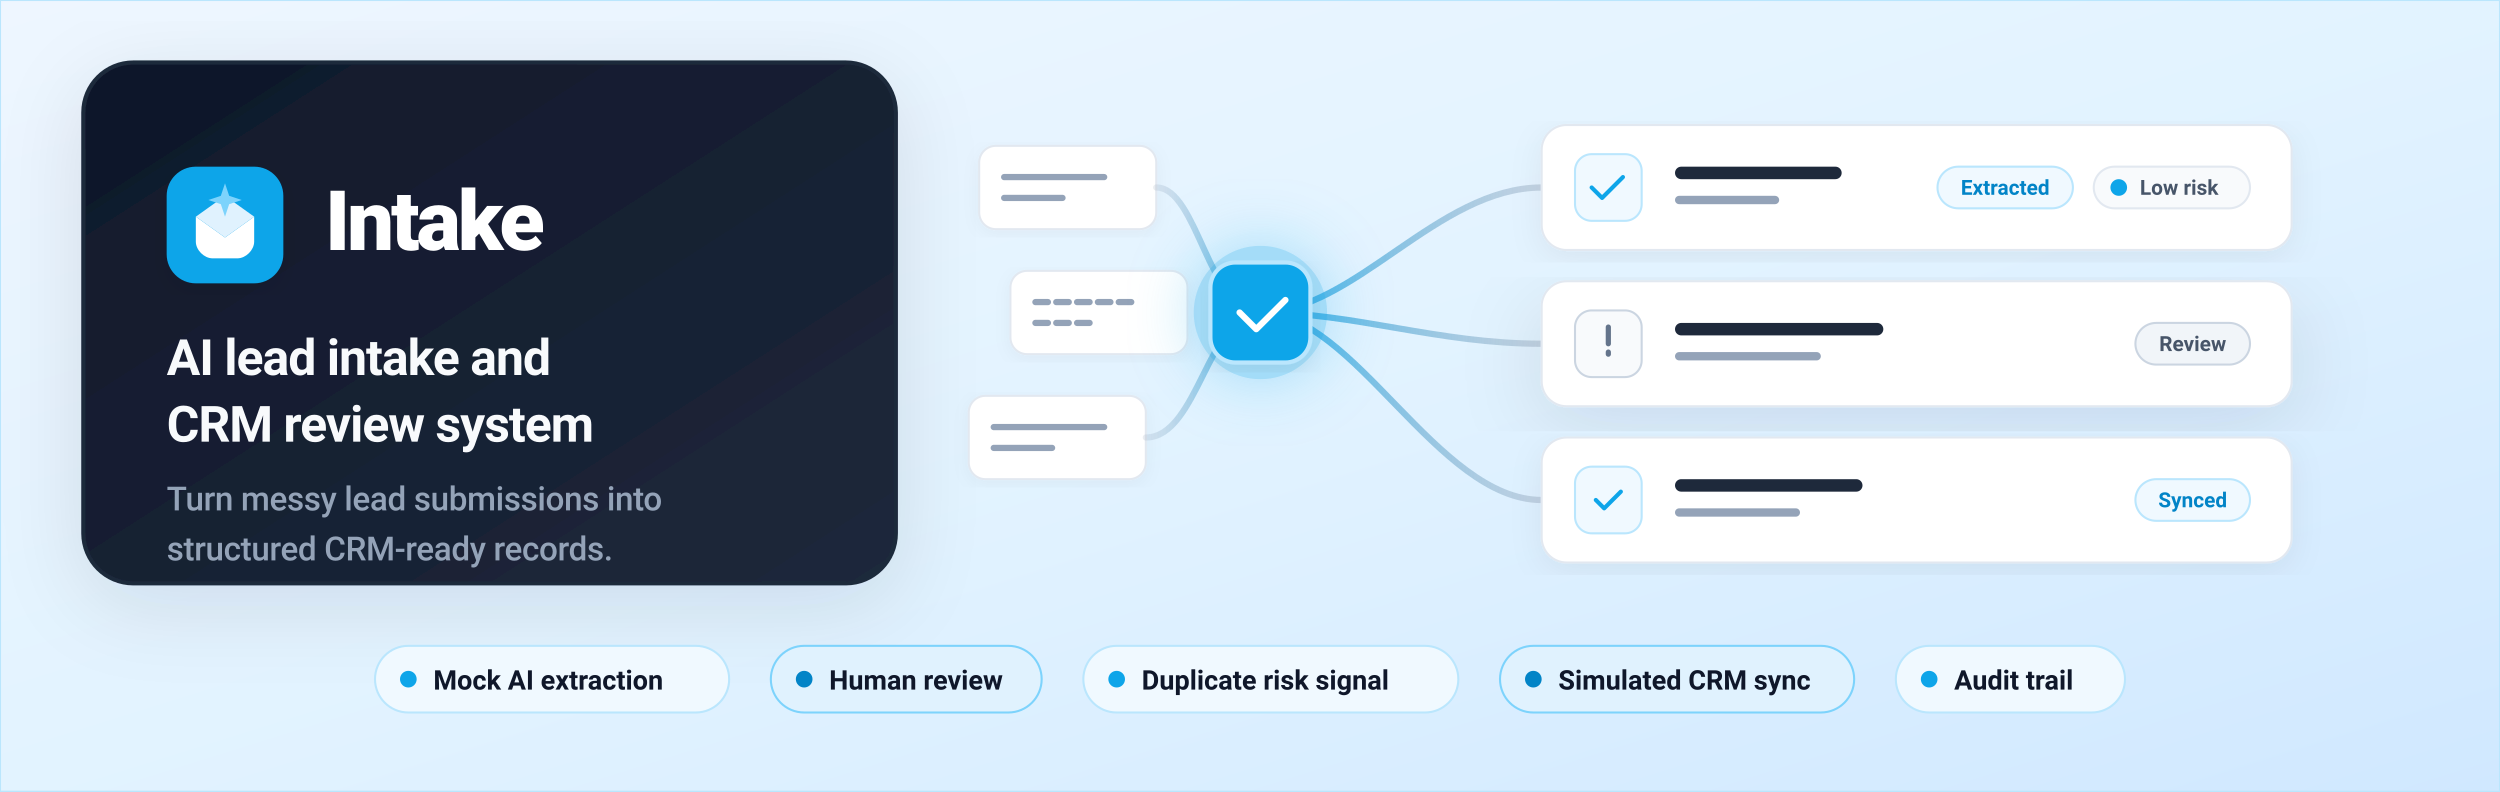
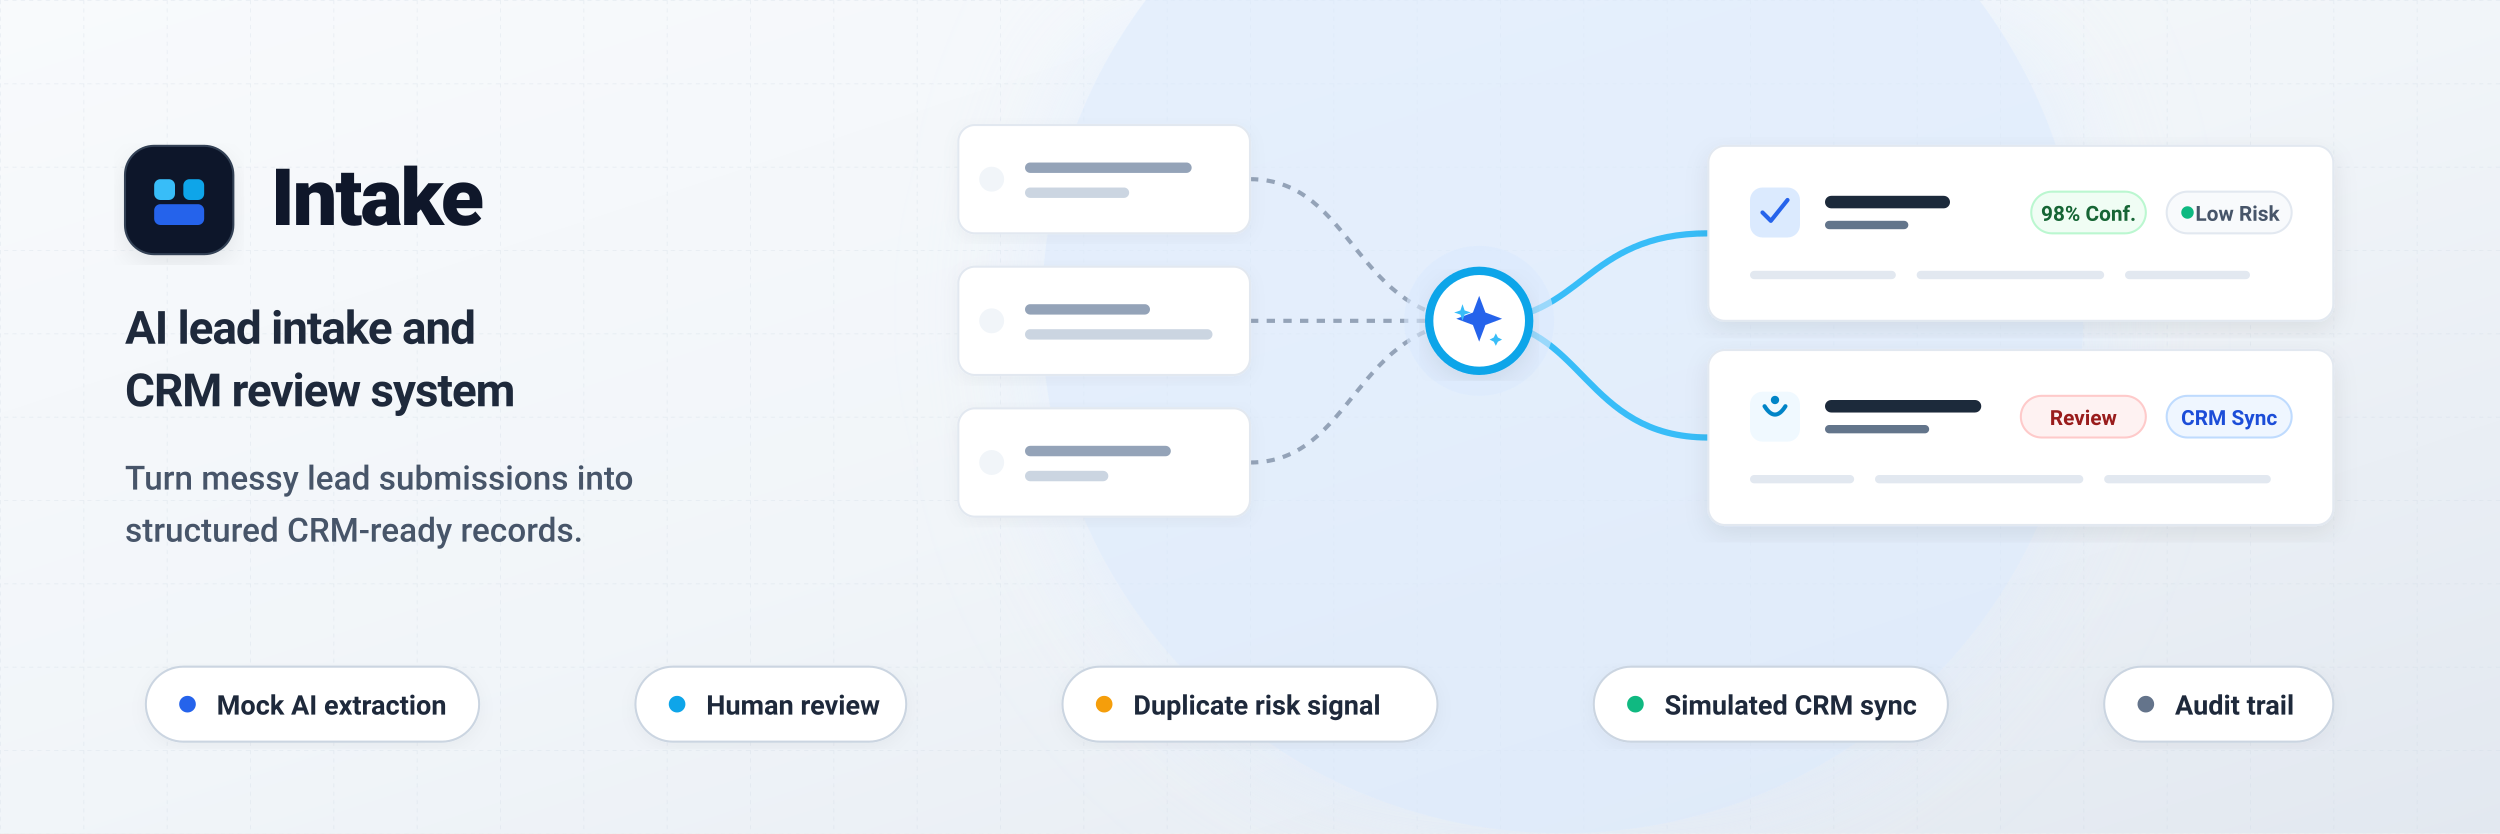
- <svg xmlns="http://www.w3.org/2000/svg" viewBox="0 0 1200 380" width="100%" height="100%">
+ <svg xmlns="http://www.w3.org/2000/svg" viewBox="0 0 1200 400" width="100%" height="100%">
  <defs>
-     <linearGradient id="main-bg" x1="0%" y1="0%" x2="100%" y2="100%">
-       <stop offset="0%" stop-color="#EEF6FF" />
-       <stop offset="50%" stop-color="#E2F3FF" />
-       <stop offset="100%" stop-color="#D0E8FF" />
+     <linearGradient id="bg-grad" x1="0%" y1="0%" x2="100%" y2="100%">
+       <stop offset="0%" stop-color="#F8FAFC" />
+       <stop offset="50%" stop-color="#F1F5F9" />
+       <stop offset="100%" stop-color="#E2E8F0" />
    </linearGradient>
-     <linearGradient id="navy-grad" x1="0%" y1="0%" x2="100%" y2="100%">
-       <stop offset="0%" stop-color="#0F172A" />
-       <stop offset="100%" stop-color="#1E293B" />
-     </linearGradient>
+     <pattern id="grid" width="40" height="40" patternUnits="userSpaceOnUse">
+       <path d="M 40 0 L 0 0 0 40" fill="none" stroke="#CBD5E1" stroke-width="0.5" stroke-dasharray="2 2" opacity="0.5" />
+     </pattern>
    <filter id="shadow-sm" x="-10%" y="-10%" width="120%" height="120%">
      <feDropShadow dx="0" dy="2" stdDeviation="4" flood-color="#0F172A" flood-opacity="0.04" />
    </filter>
    <filter id="shadow-md" x="-10%" y="-10%" width="120%" height="120%">
-       <feDropShadow dx="0" dy="4" stdDeviation="8" flood-color="#0F172A" flood-opacity="0.06" />
+       <feDropShadow dx="0" dy="4" stdDeviation="6" flood-color="#0F172A" flood-opacity="0.08" />
    </filter>
-     <filter id="shadow-lg" x="-20%" y="-20%" width="140%" height="140%">
-       <feDropShadow dx="0" dy="10" stdDeviation="20" flood-color="#0F172A" flood-opacity="0.1" />
-     </filter>
-     <filter id="glow-cyan" x="-50%" y="-50%" width="200%" height="200%">
-       <feGaussianBlur stdDeviation="16" result="blur" />
+     <filter id="glow" x="-50%" y="-50%" width="200%" height="200%">
+       <feGaussianBlur stdDeviation="30" result="blur" />
      <feComposite in="SourceGraphic" in2="blur" operator="over" />
    </filter>
-     <linearGradient id="line-grad-1" x1="0%" y1="0%" x2="100%" y2="0%">
-       <stop offset="0%" stop-color="#94A3B8" stop-opacity="0.2" />
-       <stop offset="100%" stop-color="#0EA5E9" stop-opacity="0.8" />
-     </linearGradient>
-     <linearGradient id="line-grad-2" x1="0%" y1="0%" x2="100%" y2="0%">
-       <stop offset="0%" stop-color="#0EA5E9" stop-opacity="0.8" />
-       <stop offset="100%" stop-color="#94A3B8" stop-opacity="0.4" />
-     </linearGradient>
  </defs>
-   <rect width="1200" height="380" fill="url(#main-bg)" stroke="#BAE6FD" stroke-width="1" />
-   <rect x="40" y="30" width="390" height="250" rx="24" fill="url(#navy-grad)" stroke="#1E293B" stroke-width="2" filter="url(#shadow-lg)" />
-   <g transform="translate(80, 80)">
-     <rect width="56" height="56" rx="14" fill="#0EA5E9" filter="url(#shadow-md)" />
-     <path d="M 14 24 L 28 34 L 42 24 L 42 36 C 42 40 38 44 34 44 L 22 44 C 18 44 14 40 14 36 Z" fill="#FFFFFF" />
-     <path d="M 14 24 L 28 34 L 42 24 L 28 14 Z" fill="#E0F2FE" />
-     <path d="M 28 8 L 30 14 L 36 16 L 30 18 L 28 24 L 26 18 L 20 16 L 26 14 Z" fill="#7DD3FC" />
-     <text x="76" y="40" font-family="-apple-system, BlinkMacSystemFont, 'Segoe UI', Roboto, sans-serif" font-size="40" font-weight="800" fill="#FFFFFF" letter-spacing="-1.5">Intake</text>
-     <text x="0" y="100" font-family="-apple-system, BlinkMacSystemFont, 'Segoe UI', Roboto, sans-serif" font-size="24" font-weight="700" fill="#F8FAFC" letter-spacing="-0.5">
-       <tspan x="0" dy="0">AI lead intake and</tspan>
-       <tspan x="0" dy="32">CRM review system</tspan>
-     </text>
-     <text x="0" y="165" font-family="-apple-system, BlinkMacSystemFont, 'Segoe UI', Roboto, sans-serif" font-size="16" font-weight="500" fill="#94A3B8" letter-spacing="-0.2">
-       <tspan x="0" dy="0">Turn messy lead submissions into</tspan>
-       <tspan x="0" dy="24">structured CRM-ready records.</tspan>
-     </text>
+   <rect width="1200" height="400" fill="url(#bg-grad)" />
+   <rect width="1200" height="400" fill="url(#grid)" />
+   <circle cx="750" cy="150" r="250" fill="#DBEAFE" filter="url(#glow)" opacity="0.6" />
+   <path d="M 600 86 C 650 86, 650 154, 710 154" fill="none" stroke="#94A3B8" stroke-width="2" stroke-dasharray="4 4" />
+   <path d="M 600 154 L 710 154" fill="none" stroke="#94A3B8" stroke-width="2" stroke-dasharray="4 4" />
+   <path d="M 600 222 C 650 222, 650 154, 710 154" fill="none" stroke="#94A3B8" stroke-width="2" stroke-dasharray="4 4" />
+   <path d="M 710 154 C 760 154, 760 112, 820 112" fill="none" stroke="#38BDF8" stroke-width="3" />
+   <path d="M 710 154 C 760 154, 760 210, 820 210" fill="none" stroke="#38BDF8" stroke-width="3" />
+   <g transform="translate(60, 70)">
+     <rect x="0" y="0" width="52" height="52" rx="14" fill="#0F172A" filter="url(#shadow-md)" />
+     <rect x="0" y="0" width="52" height="52" rx="14" fill="none" stroke="#334155" stroke-width="1" />
+     <rect x="14" y="16" width="10" height="10" rx="3" fill="#38BDF8" />
+     <rect x="28" y="16" width="10" height="10" rx="3" fill="#0EA5E9" />
+     <rect x="14" y="28" width="24" height="10" rx="3" fill="#2563EB" />
+     <text x="70" y="38" font-family="-apple-system, BlinkMacSystemFont, 'Segoe UI', Roboto, sans-serif" font-size="38" font-weight="800" fill="#0F172A" letter-spacing="-1">Intake</text>
+     <text x="0" y="95" font-family="-apple-system, BlinkMacSystemFont, 'Segoe UI', Roboto, sans-serif" font-size="22" font-weight="700" fill="#1E293B" letter-spacing="-0.5">AI lead intake and</text>
+     <text x="0" y="125" font-family="-apple-system, BlinkMacSystemFont, 'Segoe UI', Roboto, sans-serif" font-size="22" font-weight="700" fill="#1E293B" letter-spacing="-0.5">CRM review system</text>
+     <text x="0" y="165" font-family="-apple-system, BlinkMacSystemFont, 'Segoe UI', Roboto, sans-serif" font-size="16" font-weight="500" fill="#475569">Turn messy lead submissions into</text>
+     <text x="0" y="190" font-family="-apple-system, BlinkMacSystemFont, 'Segoe UI', Roboto, sans-serif" font-size="16" font-weight="500" fill="#475569">structured CRM-ready records.</text>
  </g>
-   <g transform="translate(470, 50)">
-     <g filter="url(#shadow-sm)">
-       <rect x="0" y="20" width="85" height="40" rx="8" fill="#FFFFFF" stroke="#E2E8F0" />
-       <path d="M 12 35 L 60 35 M 12 45 L 40 45" stroke="#94A3B8" stroke-width="3" stroke-linecap="round" />
-     </g>
-     <g filter="url(#shadow-sm)">
-       <rect x="15" y="80" width="85" height="40" rx="8" fill="#FFFFFF" stroke="#E2E8F0" />
-       <path d="M 27 95 L 75 95 M 27 105 L 55 105" stroke="#94A3B8" stroke-width="3" stroke-linecap="round" stroke-dasharray="6 4" />
-     </g>
-     <g filter="url(#shadow-sm)">
-       <rect x="-5" y="140" width="85" height="40" rx="8" fill="#FFFFFF" stroke="#E2E8F0" />
-       <path d="M 7 155 L 60 155 M 7 165 L 35 165" stroke="#94A3B8" stroke-width="3" stroke-linecap="round" />
-     </g>
-     <g fill="none" stroke-width="3" stroke-linecap="round">
-       <path d="M 85 40 C 105 40, 110 100, 135 100" stroke="url(#line-grad-1)" />
-       <path d="M 100 100 L 135 100" stroke="url(#line-grad-1)" />
-       <path d="M 80 160 C 105 160, 110 100, 135 100" stroke="url(#line-grad-1)" />
-       <path d="M 135 100 C 180 100, 220 40, 270 40" stroke="url(#line-grad-2)" />
-       <path d="M 135 100 C 180 100, 220 115, 270 115" stroke="url(#line-grad-2)" />
-       <path d="M 135 100 C 180 100, 220 190, 270 190" stroke="url(#line-grad-2)" />
-     </g>
-     <g transform="translate(135, 100)">
-       <circle cx="0" cy="0" r="32" fill="#0EA5E9" filter="url(#glow-cyan)" opacity="0.3" />
-       <rect x="-24" y="-24" width="48" height="48" rx="12" fill="#0EA5E9" stroke="#BAE6FD" stroke-width="2" filter="url(#shadow-md)" />
-       <path d="M -10 0 L -2 8 L 12 -6" fill="none" stroke="#FFFFFF" stroke-width="3" stroke-linecap="round" stroke-linejoin="round" />
-     </g>
+   <g transform="translate(460, 60)" filter="url(#shadow-sm)">
+     <rect x="0" y="0" width="140" height="52" rx="8" fill="#FFFFFF" stroke="#E2E8F0" />
+     <circle cx="16" cy="26" r="6" fill="#F1F5F9" />
+     <rect x="32" y="18" width="80" height="5" rx="2.5" fill="#94A3B8" />
+     <rect x="32" y="30" width="50" height="5" rx="2.5" fill="#CBD5E1" />
  </g>
-   <g transform="translate(740, 60)">
-     <g transform="translate(0, 0)">
-       <rect width="360" height="60" rx="12" fill="#FFFFFF" stroke="#E2E8F0" stroke-width="1" filter="url(#shadow-md)" />
-       <rect x="16" y="14" width="32" height="32" rx="8" fill="#F0F9FF" stroke="#BAE6FD" stroke-width="1" />
-       <path d="M 24 30 L 29 35 L 39 25" fill="none" stroke="#0EA5E9" stroke-width="2" stroke-linecap="round" stroke-linejoin="round" />
-       <rect x="64" y="20" width="80" height="6" rx="3" fill="#1E293B" />
-       <rect x="64" y="34" width="50" height="4" rx="2" fill="#94A3B8" />
-       <rect x="190" y="20" width="65" height="20" rx="10" fill="#F0F9FF" stroke="#BAE6FD" stroke-width="1" />
-       <text x="222.5" y="33.5" font-family="-apple-system, BlinkMacSystemFont, 'Segoe UI', Roboto, sans-serif" font-size="10" font-weight="700" fill="#0284C7" text-anchor="middle">Extracted</text>
-       <rect x="265" y="20" width="75" height="20" rx="10" fill="#F8FAFC" stroke="#E2E8F0" stroke-width="1" />
-       <circle cx="277" cy="30" r="4" fill="#0EA5E9" />
-       <text x="306" y="33.5" font-family="-apple-system, BlinkMacSystemFont, 'Segoe UI', Roboto, sans-serif" font-size="10" font-weight="700" fill="#475569" text-anchor="middle">Low risk</text>
-     </g>
-     <g transform="translate(0, 75)">
-       <rect width="360" height="60" rx="12" fill="#FFFFFF" stroke="#E2E8F0" stroke-width="1" filter="url(#shadow-lg)" />
-       <rect x="16" y="14" width="32" height="32" rx="8" fill="#F8FAFC" stroke="#CBD5E1" stroke-width="1" />
-       <path d="M 32 22 L 32 30 M 32 34 L 32 35" fill="none" stroke="#64748B" stroke-width="2.5" stroke-linecap="round" />
-       <rect x="64" y="20" width="100" height="6" rx="3" fill="#1E293B" />
-       <rect x="64" y="34" width="70" height="4" rx="2" fill="#94A3B8" />
-       <rect x="285" y="20" width="55" height="20" rx="10" fill="#F1F5F9" stroke="#CBD5E1" stroke-width="1" />
-       <text x="312.5" y="33.5" font-family="-apple-system, BlinkMacSystemFont, 'Segoe UI', Roboto, sans-serif" font-size="10" font-weight="700" fill="#475569" text-anchor="middle">Review</text>
-     </g>
-     <g transform="translate(0, 150)">
-       <rect width="360" height="60" rx="12" fill="#FFFFFF" stroke="#E2E8F0" stroke-width="1" filter="url(#shadow-md)" />
-       <rect x="16" y="14" width="32" height="32" rx="8" fill="#F0F9FF" stroke="#BAE6FD" stroke-width="1" />
-       <path d="M 26 30 L 30 34 L 38 26" fill="none" stroke="#0EA5E9" stroke-width="2" stroke-linecap="round" stroke-linejoin="round" />
-       <rect x="64" y="20" width="90" height="6" rx="3" fill="#1E293B" />
-       <rect x="64" y="34" width="60" height="4" rx="2" fill="#94A3B8" />
-       <rect x="285" y="20" width="55" height="20" rx="10" fill="#F0F9FF" stroke="#BAE6FD" stroke-width="1" />
-       <text x="312.5" y="33.5" font-family="-apple-system, BlinkMacSystemFont, 'Segoe UI', Roboto, sans-serif" font-size="10" font-weight="700" fill="#0284C7" text-anchor="middle">Synced</text>
-     </g>
+   <g transform="translate(460, 128)" filter="url(#shadow-sm)">
+     <rect x="0" y="0" width="140" height="52" rx="8" fill="#FFFFFF" stroke="#E2E8F0" />
+     <circle cx="16" cy="26" r="6" fill="#F1F5F9" />
+     <rect x="32" y="18" width="60" height="5" rx="2.5" fill="#94A3B8" />
+     <rect x="32" y="30" width="90" height="5" rx="2.5" fill="#CBD5E1" />
  </g>
-   <g transform="translate(180, 310)">
-     <rect width="170" height="32" rx="16" fill="#F0F9FF" stroke="#BAE6FD" stroke-width="1" />
-     <circle cx="16" cy="16" r="4" fill="#0EA5E9" />
-     <text x="28" y="21" font-family="-apple-system, BlinkMacSystemFont, 'Segoe UI', Roboto, sans-serif" font-size="13" font-weight="600" fill="#0F172A">Mock AI extraction</text>
+   <g transform="translate(460, 196)" filter="url(#shadow-sm)">
+     <rect x="0" y="0" width="140" height="52" rx="8" fill="#FFFFFF" stroke="#E2E8F0" />
+     <circle cx="16" cy="26" r="6" fill="#F1F5F9" />
+     <rect x="32" y="18" width="70" height="5" rx="2.5" fill="#94A3B8" />
+     <rect x="32" y="30" width="40" height="5" rx="2.5" fill="#CBD5E1" />
  </g>
-   <g transform="translate(370, 310)">
-     <rect width="130" height="32" rx="16" fill="#E0F2FE" stroke="#7DD3FC" stroke-width="1" />
-     <circle cx="16" cy="16" r="4" fill="#0284C7" />
-     <text x="28" y="21" font-family="-apple-system, BlinkMacSystemFont, 'Segoe UI', Roboto, sans-serif" font-size="13" font-weight="600" fill="#0F172A">Human review</text>
+   <g transform="translate(710, 154)">
+     <circle cx="0" cy="0" r="36" fill="#DBEAFE" opacity="0.6" />
+     <circle cx="0" cy="0" r="24" fill="#FFFFFF" stroke="#0EA5E9" stroke-width="4" filter="url(#shadow-md)" />
+     <path d="M 0 -12 L 3 -4 L 11 -1 L 3 2 L 0 10 L -3 2 L -11 -1 L -3 -4 Z" fill="#2563EB" />
+     <path d="M -8 -8 L -7 -5 L -4 -4 L -7 -3 L -8 0 L -9 -3 L -12 -4 L -9 -5 Z" fill="#38BDF8" />
+     <path d="M 8 6 L 9 8 L 11 9 L 9 10 L 8 12 L 7 10 L 5 9 L 7 8 Z" fill="#38BDF8" />
  </g>
-   <g transform="translate(520, 310)">
-     <rect width="180" height="32" rx="16" fill="#F0F9FF" stroke="#BAE6FD" stroke-width="1" />
-     <circle cx="16" cy="16" r="4" fill="#0EA5E9" />
-     <text x="28" y="21" font-family="-apple-system, BlinkMacSystemFont, 'Segoe UI', Roboto, sans-serif" font-size="13" font-weight="600" fill="#0F172A">Duplicate risk signal</text>
+   <g transform="translate(820, 70)" filter="url(#shadow-md)">
+     <rect x="0" y="0" width="300" height="84" rx="8" fill="#FFFFFF" stroke="#E2E8F0" />
+     <rect x="20" y="20" width="24" height="24" rx="6" fill="#DBEAFE" />
+     <path d="M 26 32 L 30 36 L 38 26" fill="none" stroke="#2563EB" stroke-width="2" stroke-linecap="round" stroke-linejoin="round" />
+     <rect x="56" y="24" width="60" height="6" rx="3" fill="#1E293B" />
+     <rect x="56" y="36" width="40" height="4" rx="2" fill="#64748B" />
+     <rect x="155" y="22" width="55" height="20" rx="10" fill="#F0FDF4" stroke="#BBF7D0" />
+     <text x="182.5" y="36" font-family="-apple-system, BlinkMacSystemFont, 'Segoe UI', Roboto, sans-serif" font-size="10" font-weight="700" fill="#166534" text-anchor="middle">98% Conf.</text>
+     <rect x="220" y="22" width="60" height="20" rx="10" fill="#F8FAFC" stroke="#E2E8F0" />
+     <circle cx="230" cy="32" r="3" fill="#10B981" />
+     <text x="254" y="36" font-family="-apple-system, BlinkMacSystemFont, 'Segoe UI', Roboto, sans-serif" font-size="10" font-weight="700" fill="#475569" text-anchor="middle">Low Risk</text>
+     <rect x="20" y="60" width="70" height="4" rx="2" fill="#E2E8F0" />
+     <rect x="100" y="60" width="90" height="4" rx="2" fill="#E2E8F0" />
+     <rect x="200" y="60" width="60" height="4" rx="2" fill="#E2E8F0" />
  </g>
-   <g transform="translate(720, 310)">
-     <rect width="170" height="32" rx="16" fill="#E0F2FE" stroke="#7DD3FC" stroke-width="1" />
-     <circle cx="16" cy="16" r="4" fill="#0284C7" />
-     <text x="28" y="21" font-family="-apple-system, BlinkMacSystemFont, 'Segoe UI', Roboto, sans-serif" font-size="13" font-weight="600" fill="#0F172A">Simulated CRM sync</text>
+   <g transform="translate(820, 168)" filter="url(#shadow-md)">
+     <rect x="0" y="0" width="300" height="84" rx="8" fill="#FFFFFF" stroke="#E2E8F0" />
+     <rect x="20" y="20" width="24" height="24" rx="6" fill="#F0F9FF" />
+     <path d="M 27 27 Q 32 35 37 27" fill="none" stroke="#0284C7" stroke-width="2" stroke-linecap="round" />
+     <circle cx="32" cy="24" r="2" fill="#0284C7" />
+     <rect x="56" y="24" width="75" height="6" rx="3" fill="#1E293B" />
+     <rect x="56" y="36" width="50" height="4" rx="2" fill="#64748B" />
+     <rect x="150" y="22" width="60" height="20" rx="10" fill="#FEF2F2" stroke="#FECACA" />
+     <text x="180" y="36" font-family="-apple-system, BlinkMacSystemFont, 'Segoe UI', Roboto, sans-serif" font-size="10" font-weight="700" fill="#991B1B" text-anchor="middle">Review</text>
+     <rect x="220" y="22" width="60" height="20" rx="10" fill="#EFF6FF" stroke="#BFDBFE" />
+     <text x="250" y="36" font-family="-apple-system, BlinkMacSystemFont, 'Segoe UI', Roboto, sans-serif" font-size="10" font-weight="700" fill="#1D4ED8" text-anchor="middle">CRM Sync</text>
+     <rect x="20" y="60" width="50" height="4" rx="2" fill="#E2E8F0" />
+     <rect x="80" y="60" width="100" height="4" rx="2" fill="#E2E8F0" />
+     <rect x="190" y="60" width="80" height="4" rx="2" fill="#E2E8F0" />
  </g>
-   <g transform="translate(910, 310)">
-     <rect width="110" height="32" rx="16" fill="#F0F9FF" stroke="#BAE6FD" stroke-width="1" />
-     <circle cx="16" cy="16" r="4" fill="#0EA5E9" />
-     <text x="28" y="21" font-family="-apple-system, BlinkMacSystemFont, 'Segoe UI', Roboto, sans-serif" font-size="13" font-weight="600" fill="#0F172A">Audit trail</text>
+   <g transform="translate(70, 320)">
+     <rect width="160" height="36" rx="18" fill="#FFFFFF" stroke="#CBD5E1" filter="url(#shadow-sm)" />
+     <circle cx="20" cy="18" r="4" fill="#2563EB" />
+     <text x="34" y="23" font-family="-apple-system, BlinkMacSystemFont, 'Segoe UI', Roboto, sans-serif" font-size="13" font-weight="600" fill="#1E293B">Mock AI extraction</text>
+   </g>
+   <g transform="translate(305, 320)">
+     <rect width="130" height="36" rx="18" fill="#FFFFFF" stroke="#CBD5E1" filter="url(#shadow-sm)" />
+     <circle cx="20" cy="18" r="4" fill="#0EA5E9" />
+     <text x="34" y="23" font-family="-apple-system, BlinkMacSystemFont, 'Segoe UI', Roboto, sans-serif" font-size="13" font-weight="600" fill="#1E293B">Human review</text>
+   </g>
+   <g transform="translate(510, 320)">
+     <rect width="180" height="36" rx="18" fill="#FFFFFF" stroke="#CBD5E1" filter="url(#shadow-sm)" />
+     <circle cx="20" cy="18" r="4" fill="#F59E0B" />
+     <text x="34" y="23" font-family="-apple-system, BlinkMacSystemFont, 'Segoe UI', Roboto, sans-serif" font-size="13" font-weight="600" fill="#1E293B">Duplicate risk signal</text>
+   </g>
+   <g transform="translate(765, 320)">
+     <rect width="170" height="36" rx="18" fill="#FFFFFF" stroke="#CBD5E1" filter="url(#shadow-sm)" />
+     <circle cx="20" cy="18" r="4" fill="#10B981" />
+     <text x="34" y="23" font-family="-apple-system, BlinkMacSystemFont, 'Segoe UI', Roboto, sans-serif" font-size="13" font-weight="600" fill="#1E293B">Simulated CRM sync</text>
+   </g>
+   <g transform="translate(1010, 320)">
+     <rect width="110" height="36" rx="18" fill="#FFFFFF" stroke="#CBD5E1" filter="url(#shadow-sm)" />
+     <circle cx="20" cy="18" r="4" fill="#64748B" />
+     <text x="34" y="23" font-family="-apple-system, BlinkMacSystemFont, 'Segoe UI', Roboto, sans-serif" font-size="13" font-weight="600" fill="#1E293B">Audit trail</text>
  </g>
</svg>
